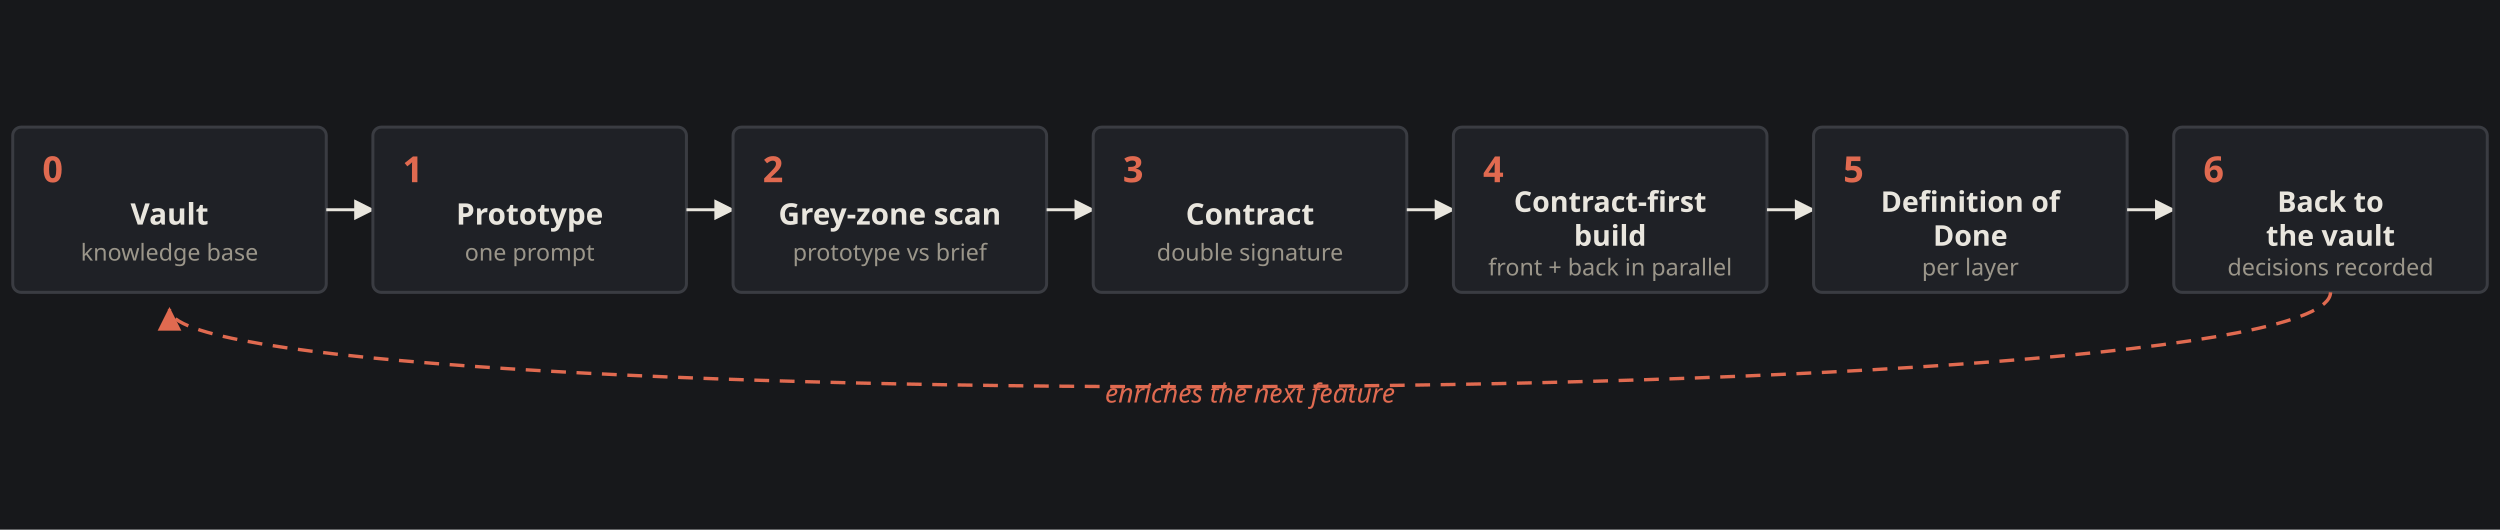
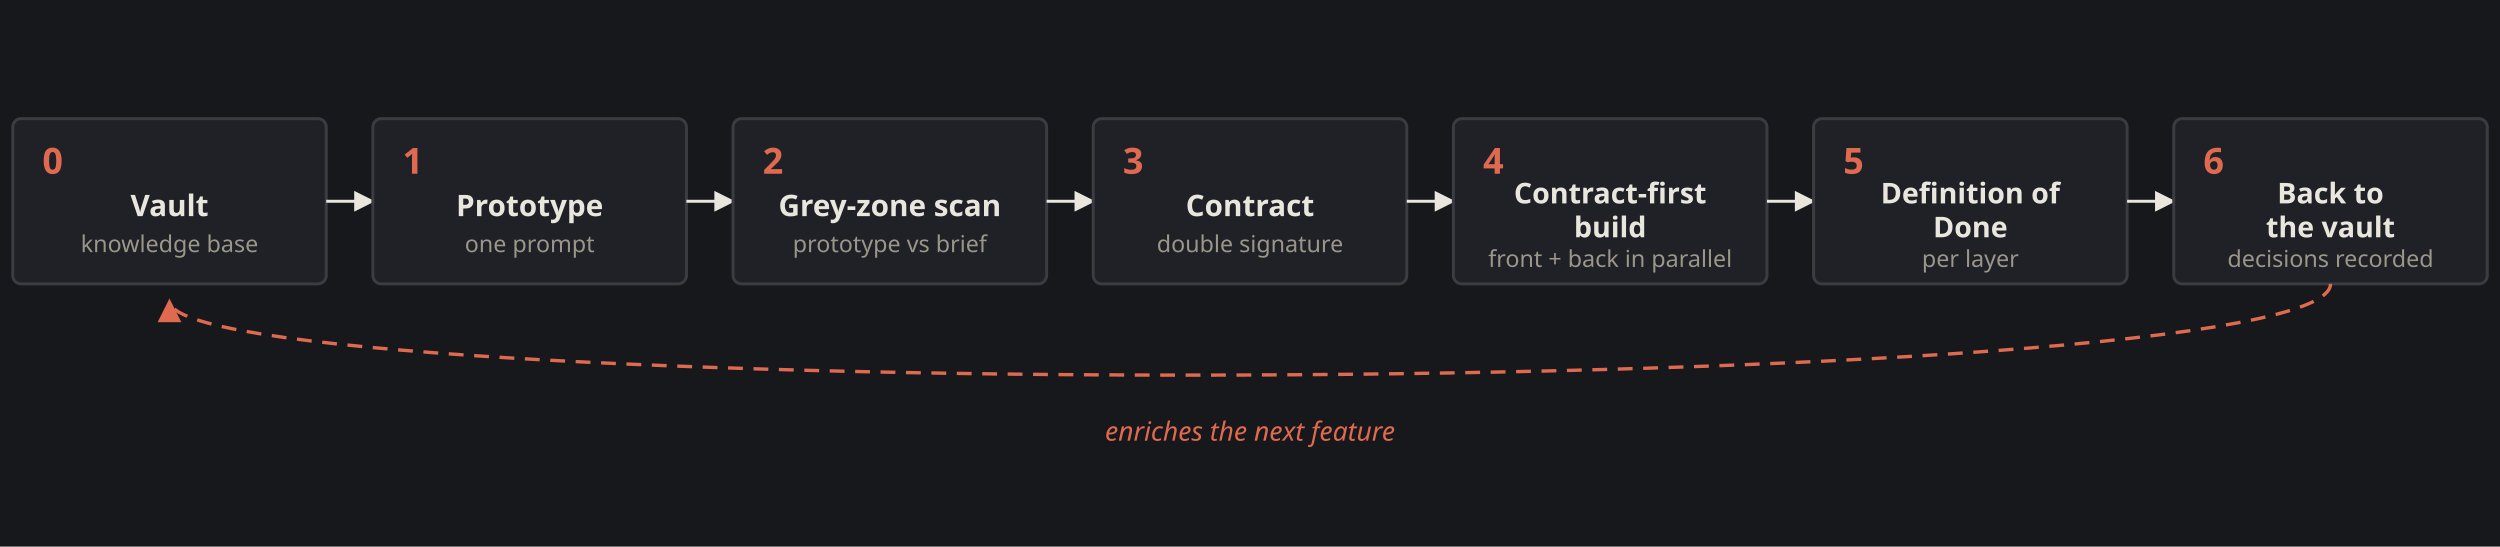
- <svg xmlns="http://www.w3.org/2000/svg" viewBox="0 0 1180 250" font-family="'Avenir Next','Segoe UI',system-ui,sans-serif">
-   <rect width="1180" height="250" fill="#17181B" />
+ <svg xmlns="http://www.w3.org/2000/svg" viewBox="0 0 1180 258" font-family="'Avenir Next','Segoe UI',system-ui,sans-serif">
+   <rect width="1180" height="258" fill="#17181B" />
  <defs>
    <marker id="a" viewBox="0 0 10 10" refX="9" refY="5" markerWidth="7" markerHeight="7" orient="auto">
      <path d="M0 0 L10 5 L0 10 z" fill="#E9E6DE" />
    </marker>
    <marker id="ar" viewBox="0 0 10 10" refX="9" refY="5" markerWidth="7" markerHeight="7" orient="auto">
      <path d="M0 0 L10 5 L0 10 z" fill="#E06A50" />
    </marker>
  </defs>
-   <rect x="6" y="60" width="148" height="78" rx="4" fill="#1F2126" stroke="#3A3C42" stroke-width="1.4" />
-   <text x="20" y="86" font-size="17" font-weight="700" fill="#E06A50">0</text>
-   <text x="80" y="106" font-size="14" font-weight="600" fill="#E9E6DE" text-anchor="middle">Vault</text>
-   <text x="80" y="123" font-size="11" fill="#9B968A" text-anchor="middle">knowledge base</text>
-   <line x1="154" y1="99" x2="176" y2="99" stroke="#E9E6DE" stroke-width="1.4" marker-end="url(#a)" />
-   <rect x="176" y="60" width="148" height="78" rx="4" fill="#1F2126" stroke="#3A3C42" stroke-width="1.4" />
-   <text x="190" y="86" font-size="17" font-weight="700" fill="#E06A50">1</text>
-   <text x="250" y="106" font-size="14" font-weight="600" fill="#E9E6DE" text-anchor="middle">Prototype</text>
-   <text x="250" y="123" font-size="11" fill="#9B968A" text-anchor="middle">one prompt</text>
-   <line x1="324" y1="99" x2="346" y2="99" stroke="#E9E6DE" stroke-width="1.4" marker-end="url(#a)" />
-   <rect x="346" y="60" width="148" height="78" rx="4" fill="#1F2126" stroke="#3A3C42" stroke-width="1.4" />
-   <text x="360" y="86" font-size="17" font-weight="700" fill="#E06A50">2</text>
-   <text x="420" y="106" font-size="14" font-weight="600" fill="#E9E6DE" text-anchor="middle">Grey-zone scan</text>
-   <text x="420" y="123" font-size="11" fill="#9B968A" text-anchor="middle">prototype vs brief</text>
-   <line x1="494" y1="99" x2="516" y2="99" stroke="#E9E6DE" stroke-width="1.4" marker-end="url(#a)" />
-   <rect x="516" y="60" width="148" height="78" rx="4" fill="#1F2126" stroke="#3A3C42" stroke-width="1.4" />
-   <text x="530" y="86" font-size="17" font-weight="700" fill="#E06A50">3</text>
-   <text x="590" y="106" font-size="14" font-weight="600" fill="#E9E6DE" text-anchor="middle">Contract</text>
-   <text x="590" y="123" font-size="11" fill="#9B968A" text-anchor="middle">double signature</text>
-   <line x1="664" y1="99" x2="686" y2="99" stroke="#E9E6DE" stroke-width="1.4" marker-end="url(#a)" />
-   <rect x="686" y="60" width="148" height="78" rx="4" fill="#1F2126" stroke="#3A3C42" stroke-width="1.4" />
-   <text x="700" y="86" font-size="17" font-weight="700" fill="#E06A50">4</text>
-   <text x="760" y="100" font-size="13.5" font-weight="600" fill="#E9E6DE" text-anchor="middle">Contract-first</text>
-   <text x="760" y="116" font-size="13.5" font-weight="600" fill="#E9E6DE" text-anchor="middle">build</text>
-   <text x="760" y="130" font-size="11" fill="#9B968A" text-anchor="middle">front + back in parallel</text>
-   <line x1="834" y1="99" x2="856" y2="99" stroke="#E9E6DE" stroke-width="1.4" marker-end="url(#a)" />
-   <rect x="856" y="60" width="148" height="78" rx="4" fill="#1F2126" stroke="#3A3C42" stroke-width="1.4" />
-   <text x="870" y="86" font-size="17" font-weight="700" fill="#E06A50">5</text>
-   <text x="930" y="100" font-size="13.5" font-weight="600" fill="#E9E6DE" text-anchor="middle">Definition of</text>
-   <text x="930" y="116" font-size="13.5" font-weight="600" fill="#E9E6DE" text-anchor="middle">Done</text>
-   <text x="930" y="130" font-size="11" fill="#9B968A" text-anchor="middle">per layer</text>
-   <line x1="1004" y1="99" x2="1026" y2="99" stroke="#E9E6DE" stroke-width="1.4" marker-end="url(#a)" />
-   <rect x="1026" y="60" width="148" height="78" rx="4" fill="#1F2126" stroke="#3A3C42" stroke-width="1.4" />
-   <text x="1040" y="86" font-size="17" font-weight="700" fill="#E06A50">6</text>
-   <text x="1100" y="100" font-size="13.5" font-weight="600" fill="#E9E6DE" text-anchor="middle">Back to</text>
-   <text x="1100" y="116" font-size="13.5" font-weight="600" fill="#E9E6DE" text-anchor="middle">the vault</text>
-   <text x="1100" y="130" font-size="11" fill="#9B968A" text-anchor="middle">decisions recorded</text>
-   <path d="M 1100 138 C 1100 196, 80 196, 80 146" fill="none" stroke="#E06A50" stroke-width="1.6" stroke-dasharray="7 5" marker-end="url(#ar)" />
-   <text x="590" y="190" font-size="12.5" fill="#E06A50" text-anchor="middle" font-style="italic">enriches the next feature</text>
+   <rect x="6" y="56" width="148" height="78" rx="4" fill="#1F2126" stroke="#3A3C42" stroke-width="1.4" />
+   <text x="20" y="82" font-size="17" font-weight="700" fill="#E06A50">0</text>
+   <text x="80" y="102" font-size="14" font-weight="600" fill="#E9E6DE" text-anchor="middle">Vault</text>
+   <text x="80" y="119" font-size="11" fill="#9B968A" text-anchor="middle">knowledge base</text>
+   <line x1="154" y1="95" x2="176" y2="95" stroke="#E9E6DE" stroke-width="1.4" marker-end="url(#a)" />
+   <rect x="176" y="56" width="148" height="78" rx="4" fill="#1F2126" stroke="#3A3C42" stroke-width="1.4" />
+   <text x="190" y="82" font-size="17" font-weight="700" fill="#E06A50">1</text>
+   <text x="250" y="102" font-size="14" font-weight="600" fill="#E9E6DE" text-anchor="middle">Prototype</text>
+   <text x="250" y="119" font-size="11" fill="#9B968A" text-anchor="middle">one prompt</text>
+   <line x1="324" y1="95" x2="346" y2="95" stroke="#E9E6DE" stroke-width="1.4" marker-end="url(#a)" />
+   <rect x="346" y="56" width="148" height="78" rx="4" fill="#1F2126" stroke="#3A3C42" stroke-width="1.4" />
+   <text x="360" y="82" font-size="17" font-weight="700" fill="#E06A50">2</text>
+   <text x="420" y="102" font-size="14" font-weight="600" fill="#E9E6DE" text-anchor="middle">Grey-zone scan</text>
+   <text x="420" y="119" font-size="11" fill="#9B968A" text-anchor="middle">prototype vs brief</text>
+   <line x1="494" y1="95" x2="516" y2="95" stroke="#E9E6DE" stroke-width="1.4" marker-end="url(#a)" />
+   <rect x="516" y="56" width="148" height="78" rx="4" fill="#1F2126" stroke="#3A3C42" stroke-width="1.4" />
+   <text x="530" y="82" font-size="17" font-weight="700" fill="#E06A50">3</text>
+   <text x="590" y="102" font-size="14" font-weight="600" fill="#E9E6DE" text-anchor="middle">Contract</text>
+   <text x="590" y="119" font-size="11" fill="#9B968A" text-anchor="middle">double signature</text>
+   <line x1="664" y1="95" x2="686" y2="95" stroke="#E9E6DE" stroke-width="1.4" marker-end="url(#a)" />
+   <rect x="686" y="56" width="148" height="78" rx="4" fill="#1F2126" stroke="#3A3C42" stroke-width="1.4" />
+   <text x="700" y="82" font-size="17" font-weight="700" fill="#E06A50">4</text>
+   <text x="760" y="96" font-size="13.5" font-weight="600" fill="#E9E6DE" text-anchor="middle">Contract-first</text>
+   <text x="760" y="112" font-size="13.5" font-weight="600" fill="#E9E6DE" text-anchor="middle">build</text>
+   <text x="760" y="126" font-size="11" fill="#9B968A" text-anchor="middle">front + back in parallel</text>
+   <line x1="834" y1="95" x2="856" y2="95" stroke="#E9E6DE" stroke-width="1.4" marker-end="url(#a)" />
+   <rect x="856" y="56" width="148" height="78" rx="4" fill="#1F2126" stroke="#3A3C42" stroke-width="1.4" />
+   <text x="870" y="82" font-size="17" font-weight="700" fill="#E06A50">5</text>
+   <text x="930" y="96" font-size="13.5" font-weight="600" fill="#E9E6DE" text-anchor="middle">Definition of</text>
+   <text x="930" y="112" font-size="13.5" font-weight="600" fill="#E9E6DE" text-anchor="middle">Done</text>
+   <text x="930" y="126" font-size="11" fill="#9B968A" text-anchor="middle">per layer</text>
+   <line x1="1004" y1="95" x2="1026" y2="95" stroke="#E9E6DE" stroke-width="1.4" marker-end="url(#a)" />
+   <rect x="1026" y="56" width="148" height="78" rx="4" fill="#1F2126" stroke="#3A3C42" stroke-width="1.4" />
+   <text x="1040" y="82" font-size="17" font-weight="700" fill="#E06A50">6</text>
+   <text x="1100" y="96" font-size="13.5" font-weight="600" fill="#E9E6DE" text-anchor="middle">Back to</text>
+   <text x="1100" y="112" font-size="13.5" font-weight="600" fill="#E9E6DE" text-anchor="middle">the vault</text>
+   <text x="1100" y="126" font-size="11" fill="#9B968A" text-anchor="middle">decisions recorded</text>
+   <path d="M 1100 134 C 1100 190, 80 190, 80 142" fill="none" stroke="#E06A50" stroke-width="1.6" stroke-dasharray="7 5" marker-end="url(#ar)" />
+   <text x="590" y="208" font-size="12.5" fill="#E06A50" text-anchor="middle" font-style="italic">enriches the next feature</text>
</svg>
